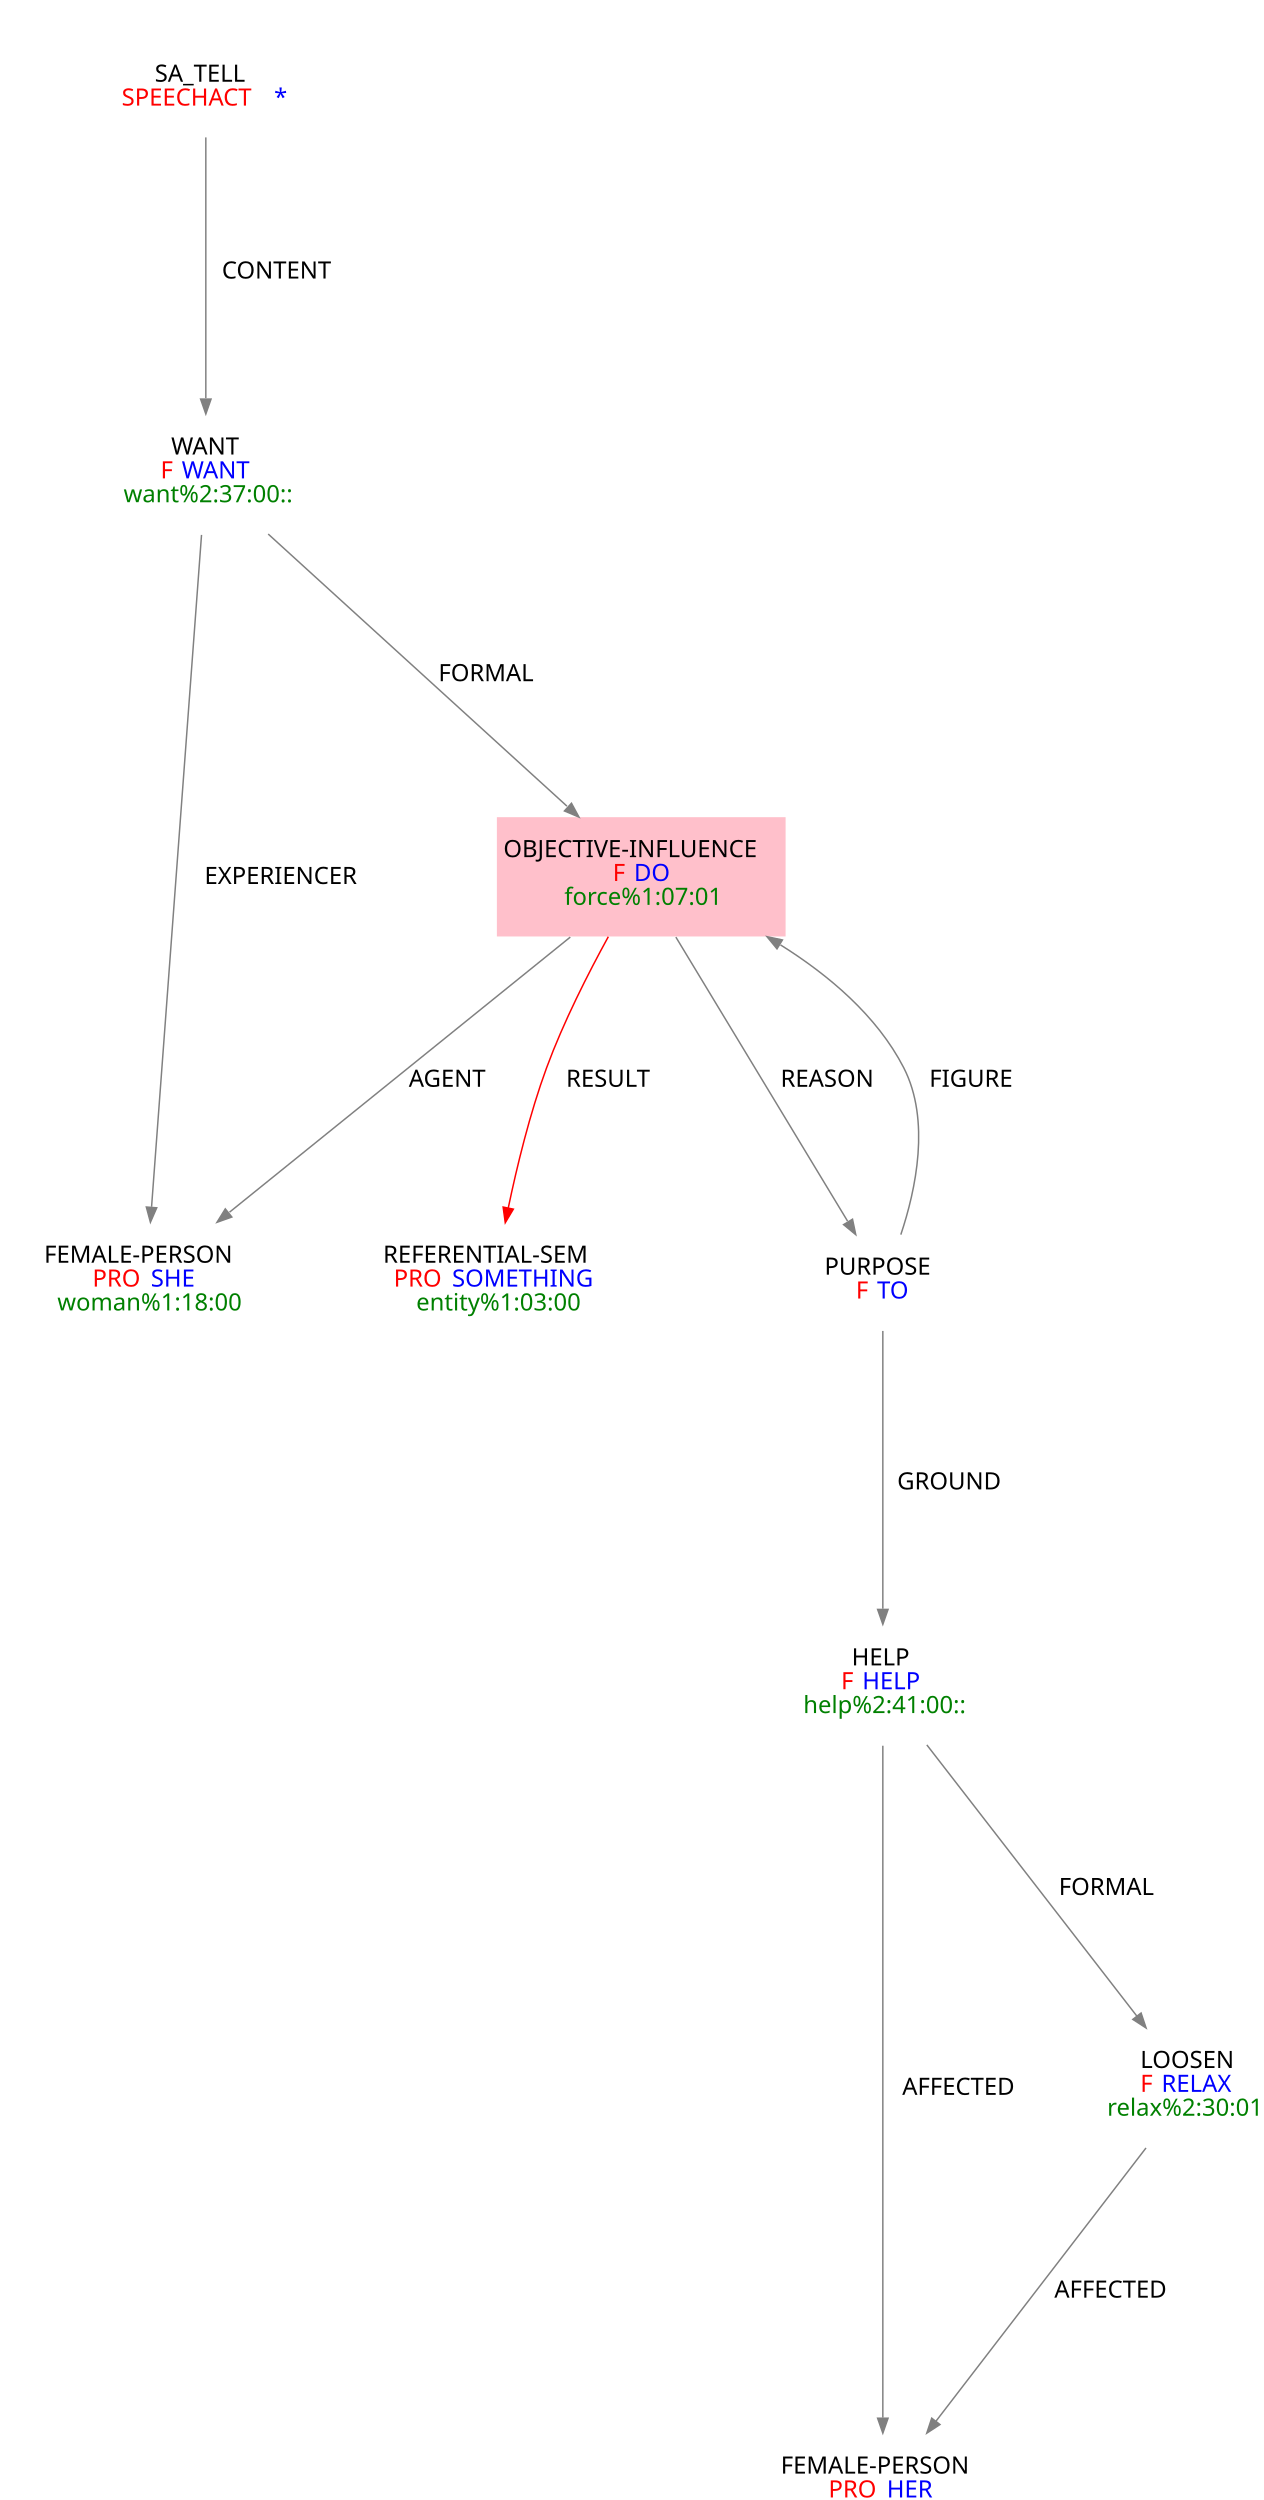
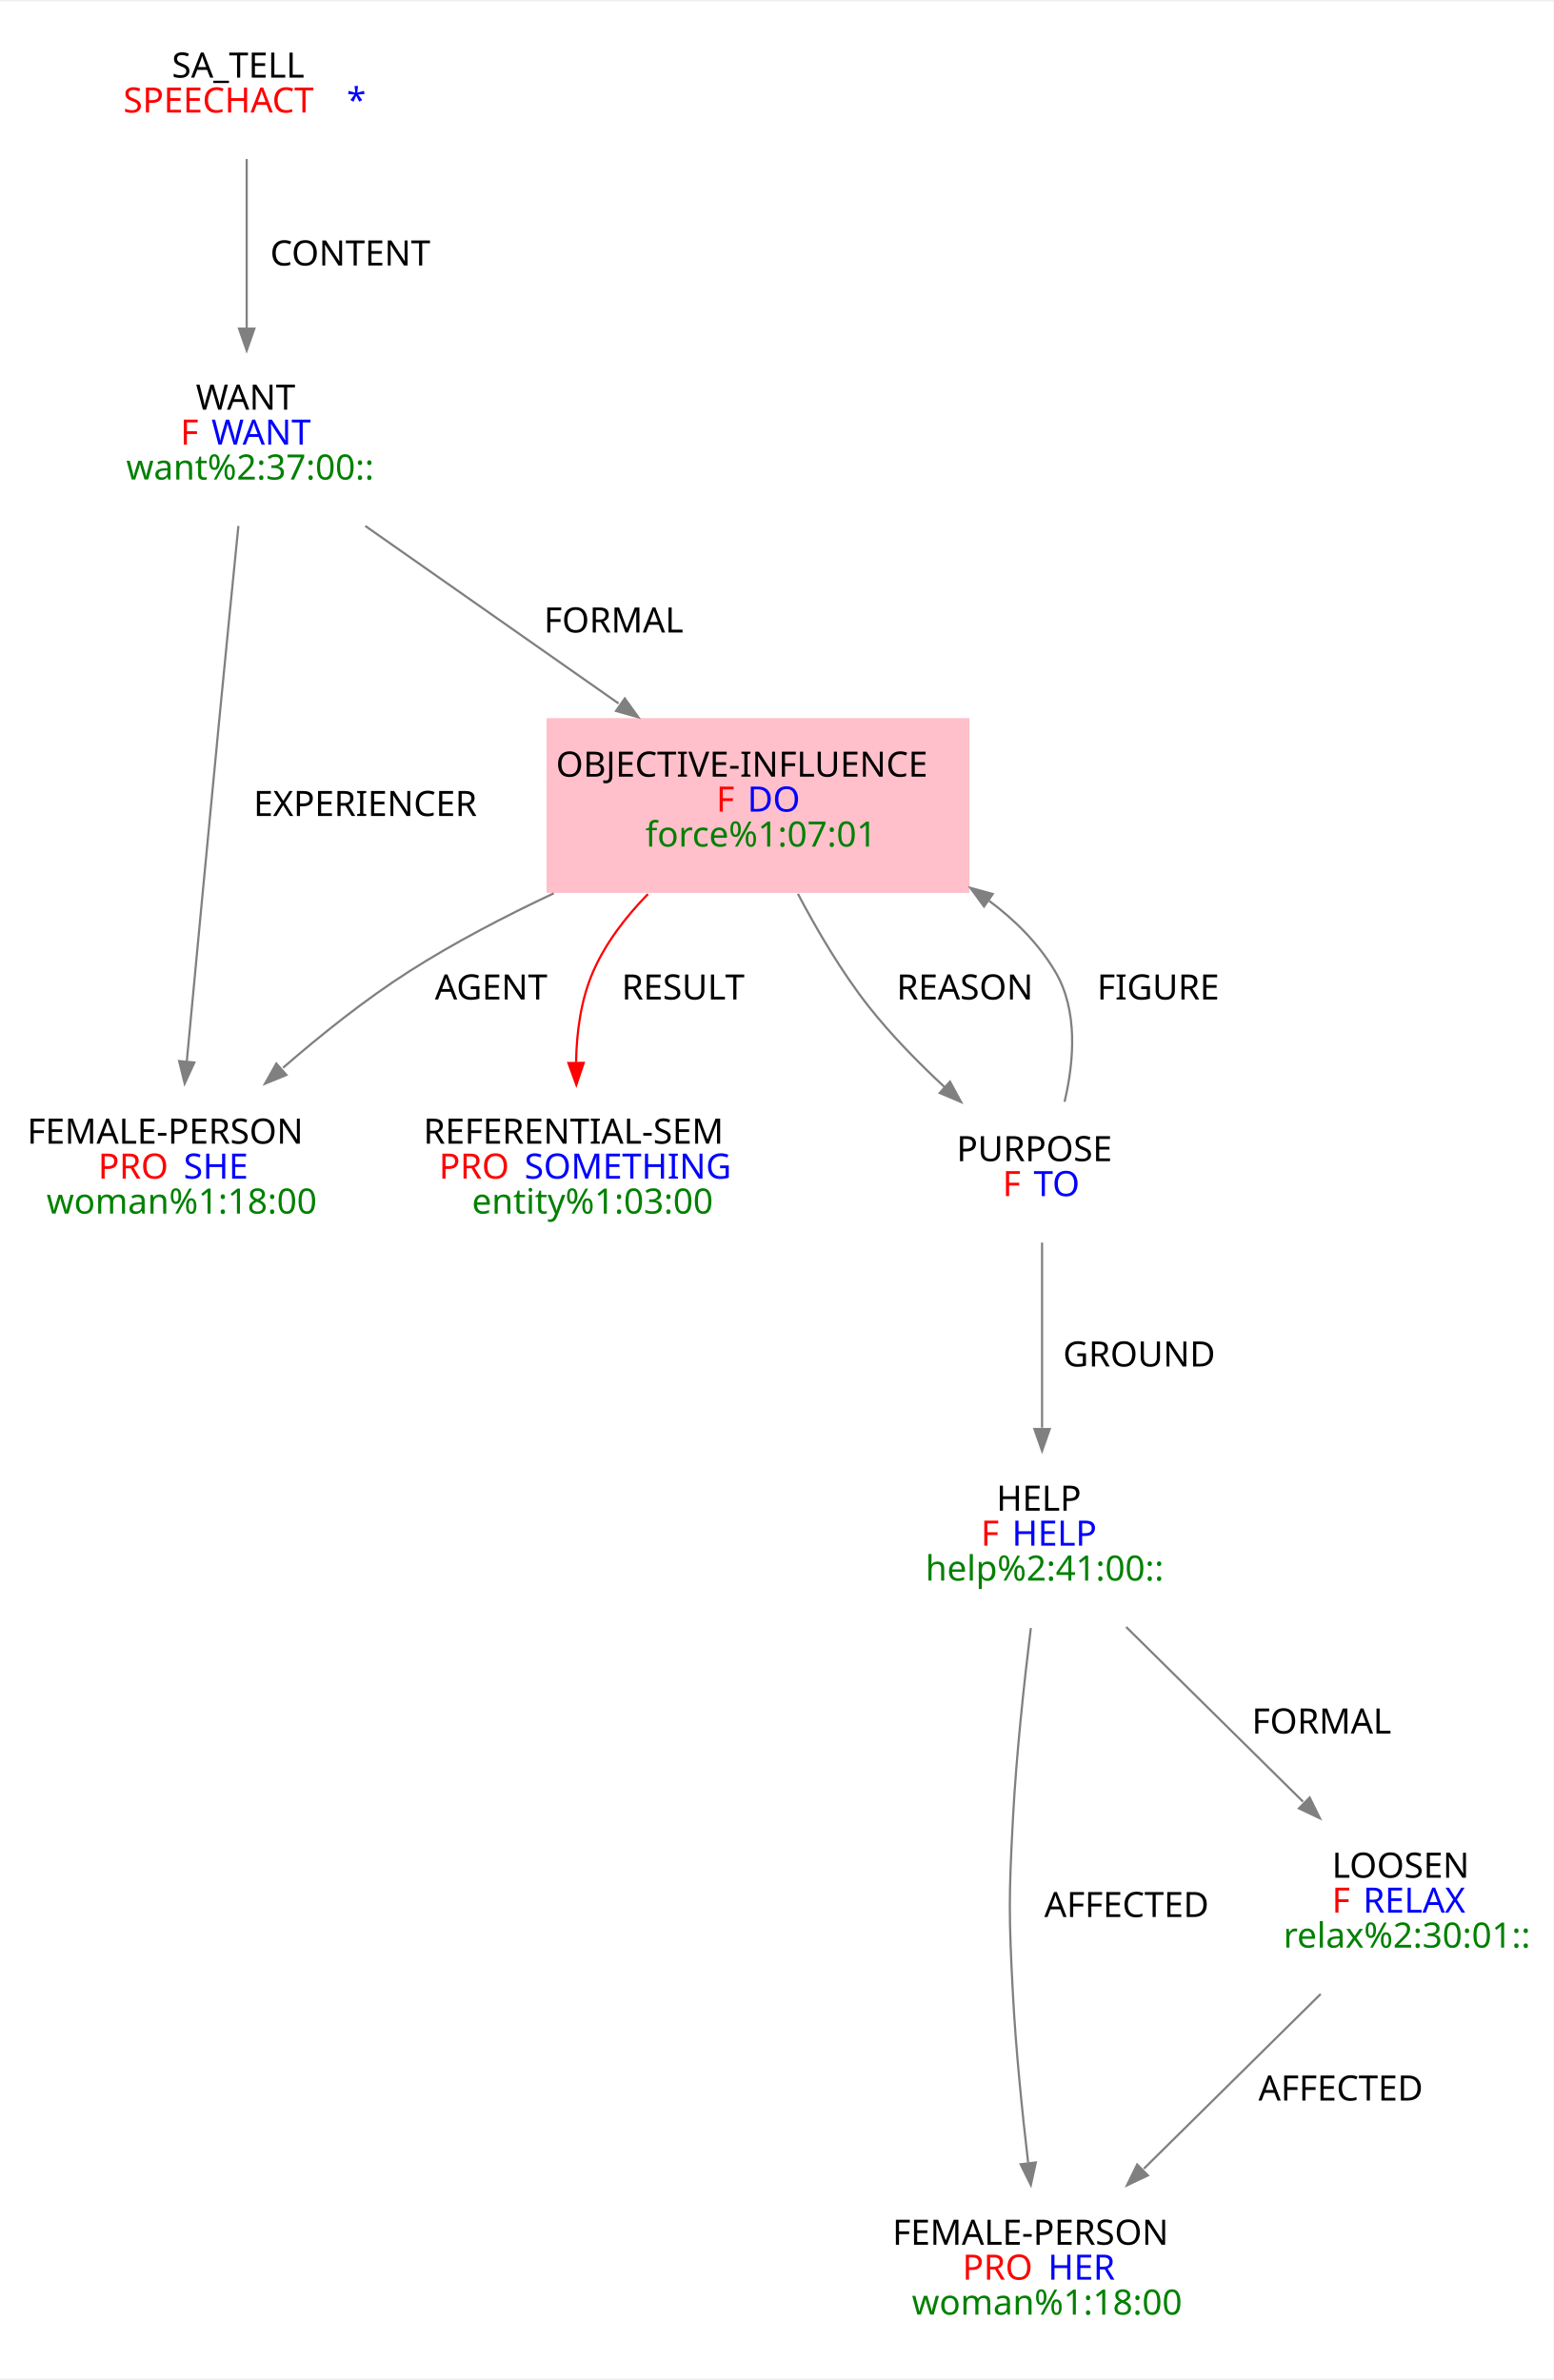
- <svg xmlns="http://www.w3.org/2000/svg" xmlns:xlink="http://www.w3.org/1999/xlink" width="432pt" height="855pt" viewBox="0.00 0.00 432.00 855.01">
-   <g id="graph0" class="graph" transform="scale(1.02 1.02) rotate(0) translate(4 868)">
-     <polygon fill="white" stroke="transparent" points="-4,4 -4,-868 436.58,-868 436.58,4 -4,4" />
+ <svg xmlns="http://www.w3.org/2000/svg" xmlns:xlink="http://www.w3.org/1999/xlink" width="355pt" height="544pt" viewBox="0.00 0.00 355.47 544.00">
+   <g id="graph0" class="graph" transform="scale(1 1) rotate(0) translate(4 540)">
+     <polygon fill="white" stroke="transparent" points="-4,4 -4,-540 351.47,-540 351.47,4 -4,4" />
    <g id="node1" class="node">
      <g id="a_node1">
        <a xlink:href="http://trips.ihmc.us/lexicon/data/ONT::SA_TELL.xml" xlink:title="&lt;font color=&quot;green&quot;&gt;&lt;br /&gt;&lt;/font&gt; &lt;font color=&quot;black&quot;&gt;SA_TELL&lt;/font&gt; &lt;font color=&quot;green&quot;&gt;&lt;br /&gt;&lt;/font&gt; &lt;font color=&quot;red&quot;&gt;SPEECHACT&lt;/font&gt; &lt;font color=&quot;blue&quot;&gt;* &lt;/font&gt; &lt;font color=&quot;green&quot;&gt;&lt;br /&gt; &lt;/font&gt;">
-           <text text-anchor="start" x="45.66" y="-840.6" font-family="Work Sans" font-size="8.00"> </text>
-           <text text-anchor="start" x="47.88" y="-840.6" font-family="Work Sans" font-size="8.00">SA_TELL</text>
-           <text text-anchor="start" x="82.13" y="-840.6" font-family="Work Sans" font-size="8.00"> </text>
-           <text text-anchor="start" x="34.55" y="-832.6" font-family="Work Sans" font-size="8.00"> </text>
-           <text text-anchor="start" x="36.78" y="-832.6" font-family="Work Sans" font-size="8.00" fill="red">SPEECHACT</text>
-           <text text-anchor="start" x="85.68" y="-832.6" font-family="Work Sans" font-size="8.00"> </text>
-           <text text-anchor="start" x="87.9" y="-832.6" font-family="Work Sans" font-size="8.00" fill="blue">* </text>
-           <text text-anchor="start" x="93.23" y="-832.6" font-family="Work Sans" font-size="8.00"> </text>
-           <text text-anchor="start" x="63.89" y="-824.6" font-family="Work Sans" font-size="8.00" fill="green"> </text>
+           <text text-anchor="start" x="33.11" y="-522.6" font-family="Work Sans" font-size="8.00"> </text>
+           <text text-anchor="start" x="35.33" y="-522.6" font-family="Work Sans" font-size="8.00">SA_TELL</text>
+           <text text-anchor="start" x="69.57" y="-522.6" font-family="Work Sans" font-size="8.00"> </text>
+           <text text-anchor="start" x="22" y="-514.6" font-family="Work Sans" font-size="8.00"> </text>
+           <text text-anchor="start" x="24.22" y="-514.6" font-family="Work Sans" font-size="8.00" fill="red">SPEECHACT</text>
+           <text text-anchor="start" x="73.12" y="-514.6" font-family="Work Sans" font-size="8.00"> </text>
+           <text text-anchor="start" x="75.34" y="-514.6" font-family="Work Sans" font-size="8.00" fill="blue">* </text>
+           <text text-anchor="start" x="80.68" y="-514.6" font-family="Work Sans" font-size="8.00"> </text>
+           <text text-anchor="start" x="51.34" y="-506.6" font-family="Work Sans" font-size="8.00" fill="green"> </text>
        </a>
      </g>
    </g>
    <g id="node2" class="node">
      <g id="a_node2">
        <a xlink:href="http://trips.ihmc.us/lexicon/data/ONT::WANT.xml" xlink:title="&lt;font color=&quot;green&quot;&gt;&lt;br /&gt;&lt;/font&gt; &lt;font color=&quot;black&quot;&gt;WANT&lt;/font&gt; &lt;font color=&quot;green&quot;&gt;&lt;br /&gt;&lt;/font&gt; &lt;font color=&quot;red&quot;&gt;F&lt;/font&gt; &lt;font color=&quot;blue&quot;&gt;WANT&lt;/font&gt; &lt;font color=&quot;green&quot;&gt;&lt;br /&gt;&lt;/font&gt; &lt;font color=&quot;green&quot;&gt;want%2:37:00::&lt;/font&gt; &lt;font color=&quot;green&quot;&gt;&lt;br /&gt; &lt;/font&gt;">
-           <text text-anchor="start" x="51.15" y="-715.6" font-family="Work Sans" font-size="8.00"> </text>
-           <text text-anchor="start" x="53.38" y="-715.6" font-family="Work Sans" font-size="8.00">WANT</text>
-           <text text-anchor="start" x="76.63" y="-715.6" font-family="Work Sans" font-size="8.00"> </text>
-           <text text-anchor="start" x="47.6" y="-707.6" font-family="Work Sans" font-size="8.00"> </text>
-           <text text-anchor="start" x="49.82" y="-707.6" font-family="Work Sans" font-size="8.00" fill="red">F</text>
-           <text text-anchor="start" x="54.71" y="-707.6" font-family="Work Sans" font-size="8.00"> </text>
-           <text text-anchor="start" x="56.93" y="-707.6" font-family="Work Sans" font-size="8.00" fill="blue">WANT</text>
-           <text text-anchor="start" x="80.19" y="-707.6" font-family="Work Sans" font-size="8.00"> </text>
-           <text text-anchor="start" x="35.21" y="-699.6" font-family="Work Sans" font-size="8.00"> </text>
-           <text text-anchor="start" x="37.43" y="-699.6" font-family="Work Sans" font-size="8.00" fill="green">want%2:37:00::</text>
-           <text text-anchor="start" x="92.58" y="-699.6" font-family="Work Sans" font-size="8.00"> </text>
-           <text text-anchor="start" x="63.89" y="-691.6" font-family="Work Sans" font-size="8.00" fill="green"> </text>
-         </a>
-       </g>
-     </g>
-     <g id="edge5" class="edge">
-       <path fill="none" stroke="grey" stroke-width="0.5" d="M65.01,-821.93C65.01,-800.34 65.01,-760.35 65.01,-734.48" />
-       <polygon fill="grey" stroke="grey" stroke-width="0.5" points="66.76,-734.19 65.01,-729.19 63.26,-734.19 66.76,-734.19" />
-       <text text-anchor="middle" x="88.71" y="-774.6" font-family="Work Sans" font-size="8.00"> CONTENT   </text>
+           <text text-anchor="start" x="38.6" y="-446.6" font-family="Work Sans" font-size="8.00"> </text>
+           <text text-anchor="start" x="40.82" y="-446.6" font-family="Work Sans" font-size="8.00">WANT</text>
+           <text text-anchor="start" x="64.08" y="-446.6" font-family="Work Sans" font-size="8.00"> </text>
+           <text text-anchor="start" x="35.04" y="-438.6" font-family="Work Sans" font-size="8.00"> </text>
+           <text text-anchor="start" x="37.27" y="-438.6" font-family="Work Sans" font-size="8.00" fill="red">F</text>
+           <text text-anchor="start" x="42.15" y="-438.6" font-family="Work Sans" font-size="8.00"> </text>
+           <text text-anchor="start" x="44.38" y="-438.6" font-family="Work Sans" font-size="8.00" fill="blue">WANT</text>
+           <text text-anchor="start" x="67.63" y="-438.6" font-family="Work Sans" font-size="8.00"> </text>
+           <text text-anchor="start" x="22.65" y="-430.6" font-family="Work Sans" font-size="8.00"> </text>
+           <text text-anchor="start" x="24.88" y="-430.6" font-family="Work Sans" font-size="8.00" fill="green">want%2:37:00::</text>
+           <text text-anchor="start" x="80.03" y="-430.6" font-family="Work Sans" font-size="8.00"> </text>
+           <text text-anchor="start" x="51.34" y="-422.6" font-family="Work Sans" font-size="8.00" fill="green"> </text>
+         </a>
+       </g>
+     </g>
+     <g id="edge3" class="edge">
+       <path fill="none" stroke="grey" stroke-width="0.5" d="M52.45,-503.96C52.45,-493.04 52.45,-478.02 52.45,-465.39" />
+       <polygon fill="grey" stroke="grey" stroke-width="0.5" points="54.2,-465.14 52.45,-460.14 50.7,-465.14 54.2,-465.14" />
+       <text text-anchor="middle" x="76.16" y="-479.6" font-family="Work Sans" font-size="8.00"> CONTENT   </text>
    </g>
    <g id="node3" class="node">
      <g id="a_node3">
        <a xlink:href="http://trips.ihmc.us/lexicon/data/ONT::FEMALE-PERSON.xml" xlink:title="&lt;font color=&quot;green&quot;&gt;&lt;br /&gt;&lt;/font&gt; &lt;font color=&quot;black&quot;&gt;FEMALE-PERSON&lt;/font&gt; &lt;font color=&quot;green&quot;&gt;&lt;br /&gt;&lt;/font&gt; &lt;font color=&quot;red&quot;&gt;PRO&lt;/font&gt; &lt;font color=&quot;blue&quot;&gt;SHE&lt;/font&gt; &lt;font color=&quot;green&quot;&gt;&lt;br /&gt;&lt;/font&gt; &lt;font color=&quot;green&quot;&gt;woman%1:18:00&lt;/font&gt; &lt;font color=&quot;green&quot;&gt;&lt;br /&gt; &lt;/font&gt;">
-           <text text-anchor="start" x="8.55" y="-444.6" font-family="Work Sans" font-size="8.00"> </text>
-           <text text-anchor="start" x="10.78" y="-444.6" font-family="Work Sans" font-size="8.00">FEMALE-PERSON</text>
-           <text text-anchor="start" x="79.23" y="-444.6" font-family="Work Sans" font-size="8.00"> </text>
-           <text text-anchor="start" x="24.78" y="-436.6" font-family="Work Sans" font-size="8.00"> </text>
-           <text text-anchor="start" x="27" y="-436.6" font-family="Work Sans" font-size="8.00" fill="red">PRO</text>
-           <text text-anchor="start" x="44.34" y="-436.6" font-family="Work Sans" font-size="8.00"> </text>
-           <text text-anchor="start" x="46.56" y="-436.6" font-family="Work Sans" font-size="8.00" fill="blue">SHE</text>
-           <text text-anchor="start" x="63.01" y="-436.6" font-family="Work Sans" font-size="8.00"> </text>
-           <text text-anchor="start" x="12.99" y="-428.6" font-family="Work Sans" font-size="8.00"> </text>
-           <text text-anchor="start" x="15.21" y="-428.6" font-family="Work Sans" font-size="8.00" fill="green">woman%1:18:00</text>
-           <text text-anchor="start" x="74.8" y="-428.6" font-family="Work Sans" font-size="8.00"> </text>
-           <text text-anchor="start" x="43.89" y="-420.6" font-family="Work Sans" font-size="8.00" fill="green"> </text>
-         </a>
-       </g>
-     </g>
-     <g id="edge6" class="edge">
-       <path fill="none" stroke="grey" stroke-width="0.5" d="M63.57,-688.65C60,-640.67 50.75,-516.25 46.82,-463.36" />
-       <polygon fill="grey" stroke="grey" stroke-width="0.5" points="48.55,-463.03 46.43,-458.17 45.06,-463.29 48.55,-463.03" />
-       <text text-anchor="middle" x="90.12" y="-571.6" font-family="Work Sans" font-size="8.00"> EXPERIENCER   </text>
+           <text text-anchor="start" x="0" y="-278.6" font-family="Work Sans" font-size="8.00"> </text>
+           <text text-anchor="start" x="2.22" y="-278.6" font-family="Work Sans" font-size="8.00">FEMALE-PERSON</text>
+           <text text-anchor="start" x="70.68" y="-278.6" font-family="Work Sans" font-size="8.00"> </text>
+           <text text-anchor="start" x="16.22" y="-270.6" font-family="Work Sans" font-size="8.00"> </text>
+           <text text-anchor="start" x="18.45" y="-270.6" font-family="Work Sans" font-size="8.00" fill="red">PRO</text>
+           <text text-anchor="start" x="35.78" y="-270.6" font-family="Work Sans" font-size="8.00"> </text>
+           <text text-anchor="start" x="38.01" y="-270.6" font-family="Work Sans" font-size="8.00" fill="blue">SHE</text>
+           <text text-anchor="start" x="54.46" y="-270.6" font-family="Work Sans" font-size="8.00"> </text>
+           <text text-anchor="start" x="4.43" y="-262.6" font-family="Work Sans" font-size="8.00"> </text>
+           <text text-anchor="start" x="6.65" y="-262.6" font-family="Work Sans" font-size="8.00" fill="green">woman%1:18:00</text>
+           <text text-anchor="start" x="66.25" y="-262.6" font-family="Work Sans" font-size="8.00"> </text>
+           <text text-anchor="start" x="35.34" y="-254.6" font-family="Work Sans" font-size="8.00" fill="green"> </text>
+         </a>
+       </g>
+     </g>
+     <g id="edge2" class="edge">
+       <path fill="none" stroke="grey" stroke-width="0.5" d="M50.55,-419.98C49.3,-407.48 47.64,-390.77 46.21,-376 43.61,-349.14 40.7,-318.32 38.74,-297.45" />
+       <polygon fill="grey" stroke="grey" stroke-width="0.5" points="40.47,-297.18 38.26,-292.37 36.99,-297.51 40.47,-297.18" />
+       <text text-anchor="middle" x="79.57" y="-353.6" font-family="Work Sans" font-size="8.00"> EXPERIENCER   </text>
    </g>
    <g id="node4" class="node">
      <g id="a_node4">
        <a xlink:href="http://trips.ihmc.us/lexicon/data/ONT::OBJECTIVE-INFLUENCE.xml" xlink:title="&lt;font color=&quot;green&quot;&gt;&lt;br /&gt;&lt;/font&gt; &lt;font color=&quot;black&quot;&gt;OBJECTIVE-INFLUENCE&lt;/font&gt; &lt;font color=&quot;green&quot;&gt;&lt;br /&gt;&lt;/font&gt; &lt;font color=&quot;red&quot;&gt;F&lt;/font&gt; &lt;font color=&quot;blue&quot;&gt;DO&lt;/font&gt; &lt;font color=&quot;green&quot;&gt;&lt;br /&gt;&lt;/font&gt; &lt;font color=&quot;green&quot;&gt;force%1:07:01&lt;/font&gt; &lt;font color=&quot;green&quot;&gt;&lt;br /&gt; &lt;/font&gt;">
-           <polygon fill="pink" stroke="transparent" points="259.41,-594 162.6,-594 162.6,-554 259.41,-554 259.41,-594" />
-           <text text-anchor="start" x="162.55" y="-580.6" font-family="Work Sans" font-size="8.00"> </text>
-           <text text-anchor="start" x="164.78" y="-580.6" font-family="Work Sans" font-size="8.00">OBJECTIVE-INFLUENCE</text>
-           <text text-anchor="start" x="257.23" y="-580.6" font-family="Work Sans" font-size="8.00"> </text>
-           <text text-anchor="start" x="199.23" y="-572.6" font-family="Work Sans" font-size="8.00"> </text>
-           <text text-anchor="start" x="201.45" y="-572.6" font-family="Work Sans" font-size="8.00" fill="red">F</text>
-           <text text-anchor="start" x="206.34" y="-572.6" font-family="Work Sans" font-size="8.00"> </text>
-           <text text-anchor="start" x="208.56" y="-572.6" font-family="Work Sans" font-size="8.00" fill="blue">DO</text>
-           <text text-anchor="start" x="220.56" y="-572.6" font-family="Work Sans" font-size="8.00"> </text>
-           <text text-anchor="start" x="182.99" y="-564.6" font-family="Work Sans" font-size="8.00"> </text>
-           <text text-anchor="start" x="185.21" y="-564.6" font-family="Work Sans" font-size="8.00" fill="green">force%1:07:01</text>
-           <text text-anchor="start" x="236.8" y="-564.6" font-family="Work Sans" font-size="8.00"> </text>
-           <text text-anchor="start" x="209.89" y="-556.6" font-family="Work Sans" font-size="8.00" fill="green"> </text>
-         </a>
-       </g>
-     </g>
-     <g id="edge8" class="edge">
-       <path fill="none" stroke="grey" stroke-width="0.5" d="M85.92,-688.94C112.38,-664.85 157.87,-623.4 186.09,-597.7" />
-       <polygon fill="grey" stroke="grey" stroke-width="0.5" points="187.61,-598.68 190.13,-594.02 185.25,-596.09 187.61,-598.68" />
-       <text text-anchor="middle" x="158.97" y="-639.6" font-family="Work Sans" font-size="8.00"> FORMAL   </text>
-     </g>
-     <g id="edge3" class="edge">
-       <path fill="none" stroke="grey" stroke-width="0.5" d="M187.22,-553.8C157.02,-529.42 105,-487.43 72.94,-461.55" />
-       <polygon fill="grey" stroke="grey" stroke-width="0.5" points="73.73,-459.94 68.75,-458.16 71.54,-462.67 73.73,-459.94" />
-       <text text-anchor="middle" x="145.94" y="-503.6" font-family="Work Sans" font-size="8.00"> AGENT   </text>
+           <polygon fill="pink" stroke="transparent" points="217.85,-376 121.05,-376 121.05,-336 217.85,-336 217.85,-376" />
+           <text text-anchor="start" x="121" y="-362.6" font-family="Work Sans" font-size="8.00"> </text>
+           <text text-anchor="start" x="123.22" y="-362.6" font-family="Work Sans" font-size="8.00">OBJECTIVE-INFLUENCE</text>
+           <text text-anchor="start" x="215.68" y="-362.6" font-family="Work Sans" font-size="8.00"> </text>
+           <text text-anchor="start" x="157.67" y="-354.6" font-family="Work Sans" font-size="8.00"> </text>
+           <text text-anchor="start" x="159.9" y="-354.6" font-family="Work Sans" font-size="8.00" fill="red">F</text>
+           <text text-anchor="start" x="164.78" y="-354.6" font-family="Work Sans" font-size="8.00"> </text>
+           <text text-anchor="start" x="167.01" y="-354.6" font-family="Work Sans" font-size="8.00" fill="blue">DO</text>
+           <text text-anchor="start" x="179.01" y="-354.6" font-family="Work Sans" font-size="8.00"> </text>
+           <text text-anchor="start" x="141.43" y="-346.6" font-family="Work Sans" font-size="8.00"> </text>
+           <text text-anchor="start" x="143.66" y="-346.6" font-family="Work Sans" font-size="8.00" fill="green">force%1:07:01</text>
+           <text text-anchor="start" x="195.25" y="-346.6" font-family="Work Sans" font-size="8.00"> </text>
+           <text text-anchor="start" x="168.34" y="-338.6" font-family="Work Sans" font-size="8.00" fill="green"> </text>
+         </a>
+       </g>
+     </g>
+     <g id="edge10" class="edge">
+       <path fill="none" stroke="grey" stroke-width="0.5" d="M79.59,-419.98C96.89,-407.86 119.38,-392.09 137.54,-379.36" />
+       <polygon fill="grey" stroke="grey" stroke-width="0.5" points="138.97,-380.5 142.06,-376.2 136.96,-377.64 138.97,-380.5" />
+       <text text-anchor="middle" x="136.42" y="-395.6" font-family="Work Sans" font-size="8.00"> FORMAL   </text>
+     </g>
+     <g id="edge6" class="edge">
+       <path fill="none" stroke="grey" stroke-width="0.5" d="M122.72,-335.91C111.55,-330.66 99.88,-324.58 89.58,-318 79.6,-311.63 69.48,-303.54 60.78,-295.99" />
+       <polygon fill="grey" stroke="grey" stroke-width="0.5" points="61.54,-294.33 56.64,-292.33 59.23,-296.95 61.54,-294.33" />
+       <text text-anchor="middle" x="108.39" y="-311.6" font-family="Work Sans" font-size="8.00"> AGENT   </text>
    </g>
    <g id="node5" class="node">
      <g id="a_node5">
        <a xlink:href="http://trips.ihmc.us/lexicon/data/ONT::REFERENTIAL-SEM.xml" xlink:title="&lt;font color=&quot;green&quot;&gt;&lt;br /&gt;&lt;/font&gt; &lt;font color=&quot;black&quot;&gt;REFERENTIAL-SEM&lt;/font&gt; &lt;font color=&quot;green&quot;&gt;&lt;br /&gt;&lt;/font&gt; &lt;font color=&quot;red&quot;&gt;PRO&lt;/font&gt; &lt;font color=&quot;blue&quot;&gt;SOMETHING&lt;/font&gt; &lt;font color=&quot;green&quot;&gt;&lt;br /&gt;&lt;/font&gt; &lt;font color=&quot;green&quot;&gt;entity%1:03:00&lt;/font&gt; &lt;font color=&quot;green&quot;&gt;&lt;br /&gt; &lt;/font&gt;">
-           <text text-anchor="start" x="122.22" y="-444.6" font-family="Work Sans" font-size="8.00"> </text>
-           <text text-anchor="start" x="124.44" y="-444.6" font-family="Work Sans" font-size="8.00">REFERENTIAL-SEM</text>
-           <text text-anchor="start" x="199.57" y="-444.6" font-family="Work Sans" font-size="8.00"> </text>
-           <text text-anchor="start" x="125.78" y="-436.6" font-family="Work Sans" font-size="8.00"> </text>
-           <text text-anchor="start" x="128" y="-436.6" font-family="Work Sans" font-size="8.00" fill="red">PRO</text>
-           <text text-anchor="start" x="145.34" y="-436.6" font-family="Work Sans" font-size="8.00"> </text>
-           <text text-anchor="start" x="147.56" y="-436.6" font-family="Work Sans" font-size="8.00" fill="blue">SOMETHING</text>
-           <text text-anchor="start" x="196.01" y="-436.6" font-family="Work Sans" font-size="8.00"> </text>
-           <text text-anchor="start" x="133.32" y="-428.6" font-family="Work Sans" font-size="8.00"> </text>
-           <text text-anchor="start" x="135.54" y="-428.6" font-family="Work Sans" font-size="8.00" fill="green">entity%1:03:00</text>
-           <text text-anchor="start" x="188.47" y="-428.6" font-family="Work Sans" font-size="8.00"> </text>
-           <text text-anchor="start" x="160.89" y="-420.6" font-family="Work Sans" font-size="8.00" fill="green"> </text>
-         </a>
-       </g>
-     </g>
-     <g id="edge1" class="edge">
-       <path fill="none" stroke="red" stroke-width="0.5" d="M199.97,-553.93C193.25,-541.69 184.91,-525.29 179.28,-510 173.66,-494.73 169.34,-476.94 166.42,-462.99" />
-       <polygon fill="red" stroke="red" stroke-width="0.5" points="168.12,-462.58 165.41,-458.03 164.7,-463.28 168.12,-462.58" />
-       <text text-anchor="middle" x="199.87" y="-503.6" font-family="Work Sans" font-size="8.00"> RESULT   </text>
+           <text text-anchor="start" x="90.67" y="-278.6" font-family="Work Sans" font-size="8.00"> </text>
+           <text text-anchor="start" x="92.89" y="-278.6" font-family="Work Sans" font-size="8.00">REFERENTIAL-SEM</text>
+           <text text-anchor="start" x="168.01" y="-278.6" font-family="Work Sans" font-size="8.00"> </text>
+           <text text-anchor="start" x="94.23" y="-270.6" font-family="Work Sans" font-size="8.00"> </text>
+           <text text-anchor="start" x="96.45" y="-270.6" font-family="Work Sans" font-size="8.00" fill="red">PRO</text>
+           <text text-anchor="start" x="113.79" y="-270.6" font-family="Work Sans" font-size="8.00"> </text>
+           <text text-anchor="start" x="116.01" y="-270.6" font-family="Work Sans" font-size="8.00" fill="blue">SOMETHING</text>
+           <text text-anchor="start" x="164.45" y="-270.6" font-family="Work Sans" font-size="8.00"> </text>
+           <text text-anchor="start" x="101.77" y="-262.6" font-family="Work Sans" font-size="8.00"> </text>
+           <text text-anchor="start" x="103.99" y="-262.6" font-family="Work Sans" font-size="8.00" fill="green">entity%1:03:00</text>
+           <text text-anchor="start" x="156.91" y="-262.6" font-family="Work Sans" font-size="8.00"> </text>
+           <text text-anchor="start" x="129.34" y="-254.6" font-family="Work Sans" font-size="8.00" fill="green"> </text>
+         </a>
+       </g>
+     </g>
+     <g id="edge5" class="edge">
+       <path fill="none" stroke="red" stroke-width="0.5" d="M144.25,-335.72C139.21,-330.55 134.59,-324.56 131.73,-318 128.94,-311.61 127.94,-304.2 127.82,-297.27" />
+       <polygon fill="red" stroke="red" stroke-width="0.5" points="129.57,-297.1 127.88,-292.08 126.07,-297.06 129.57,-297.1" />
+       <text text-anchor="middle" x="152.31" y="-311.6" font-family="Work Sans" font-size="8.00"> RESULT   </text>
    </g>
    <g id="node6" class="node">
      <g id="a_node6">
        <a xlink:href="http://trips.ihmc.us/lexicon/data/ONT::PURPOSE.xml" xlink:title="&lt;font color=&quot;green&quot;&gt;&lt;br /&gt;&lt;/font&gt; &lt;font color=&quot;black&quot;&gt;PURPOSE&lt;/font&gt; &lt;font color=&quot;green&quot;&gt;&lt;br /&gt;&lt;/font&gt; &lt;font color=&quot;red&quot;&gt;F&lt;/font&gt; &lt;font color=&quot;blue&quot;&gt;TO&lt;/font&gt; &lt;font color=&quot;green&quot;&gt;&lt;br /&gt; &lt;/font&gt;">
-           <text text-anchor="start" x="270.22" y="-440.6" font-family="Work Sans" font-size="8.00"> </text>
-           <text text-anchor="start" x="272.44" y="-440.6" font-family="Work Sans" font-size="8.00">PURPOSE</text>
-           <text text-anchor="start" x="311.57" y="-440.6" font-family="Work Sans" font-size="8.00"> </text>
-           <text text-anchor="start" x="280.74" y="-432.6" font-family="Work Sans" font-size="8.00"> </text>
-           <text text-anchor="start" x="282.97" y="-432.6" font-family="Work Sans" font-size="8.00" fill="red">F</text>
-           <text text-anchor="start" x="287.85" y="-432.6" font-family="Work Sans" font-size="8.00"> </text>
-           <text text-anchor="start" x="290.08" y="-432.6" font-family="Work Sans" font-size="8.00" fill="blue">TO</text>
-           <text text-anchor="start" x="301.04" y="-432.6" font-family="Work Sans" font-size="8.00"> </text>
-           <text text-anchor="start" x="290.89" y="-424.6" font-family="Work Sans" font-size="8.00" fill="green"> </text>
-         </a>
-       </g>
-     </g>
-     <g id="edge2" class="edge">
-       <path fill="none" stroke="grey" stroke-width="0.5" d="M222.61,-553.8C237.93,-528.46 264.76,-484.07 280.19,-458.55" />
-       <polygon fill="grey" stroke="grey" stroke-width="0.5" points="281.84,-459.2 282.93,-454.02 278.84,-457.39 281.84,-459.2" />
-       <text text-anchor="middle" x="273.34" y="-503.6" font-family="Work Sans" font-size="8.00"> REASON   </text>
-     </g>
-     <g id="edge11" class="edge">
-       <path fill="none" stroke="grey" stroke-width="0.5" d="M298.04,-454.03C303.07,-469.05 308.06,-492.37 299.01,-510 290.06,-527.41 273.81,-541.09 257.69,-551.18" />
-       <polygon fill="grey" stroke="grey" stroke-width="0.5" points="256.52,-549.85 253.16,-553.94 258.34,-552.84 256.52,-549.85" />
-       <text text-anchor="middle" x="321.56" y="-503.6" font-family="Work Sans" font-size="8.00"> FIGURE   </text>
+           <text text-anchor="start" x="212.67" y="-274.6" font-family="Work Sans" font-size="8.00"> </text>
+           <text text-anchor="start" x="214.89" y="-274.6" font-family="Work Sans" font-size="8.00">PURPOSE</text>
+           <text text-anchor="start" x="254.01" y="-274.6" font-family="Work Sans" font-size="8.00"> </text>
+           <text text-anchor="start" x="223.19" y="-266.6" font-family="Work Sans" font-size="8.00"> </text>
+           <text text-anchor="start" x="225.41" y="-266.6" font-family="Work Sans" font-size="8.00" fill="red">F</text>
+           <text text-anchor="start" x="230.3" y="-266.6" font-family="Work Sans" font-size="8.00"> </text>
+           <text text-anchor="start" x="232.52" y="-266.6" font-family="Work Sans" font-size="8.00" fill="blue">TO</text>
+           <text text-anchor="start" x="243.49" y="-266.6" font-family="Work Sans" font-size="8.00"> </text>
+           <text text-anchor="start" x="233.34" y="-258.6" font-family="Work Sans" font-size="8.00" fill="green"> </text>
+         </a>
+       </g>
+     </g>
+     <g id="edge1" class="edge">
+       <path fill="none" stroke="grey" stroke-width="0.5" d="M178.58,-335.79C182.95,-327.49 188.57,-317.89 194.78,-310 199.89,-303.5 206.16,-297.11 212.19,-291.51" />
+       <polygon fill="grey" stroke="grey" stroke-width="0.5" points="213.38,-292.8 215.91,-288.14 211.03,-290.21 213.38,-292.8" />
+       <text text-anchor="middle" x="216.79" y="-311.6" font-family="Work Sans" font-size="8.00"> REASON   </text>
+     </g>
+     <g id="edge4" class="edge">
+       <path fill="none" stroke="grey" stroke-width="0.5" d="M239.6,-288.19C241.77,-297.43 242.73,-309.12 237.45,-318 233.66,-324.38 228.33,-329.73 222.32,-334.2" />
+       <polygon fill="grey" stroke="grey" stroke-width="0.5" points="221.17,-332.87 218.05,-337.16 223.16,-335.75 221.17,-332.87" />
+       <text text-anchor="middle" x="261.01" y="-311.6" font-family="Work Sans" font-size="8.00"> FIGURE   </text>
    </g>
    <g id="node7" class="node">
      <g id="a_node7">
        <a xlink:href="http://trips.ihmc.us/lexicon/data/ONT::HELP.xml" xlink:title="&lt;font color=&quot;green&quot;&gt;&lt;br /&gt;&lt;/font&gt; &lt;font color=&quot;black&quot;&gt;HELP&lt;/font&gt; &lt;font color=&quot;green&quot;&gt;&lt;br /&gt;&lt;/font&gt; &lt;font color=&quot;red&quot;&gt;F&lt;/font&gt; &lt;font color=&quot;blue&quot;&gt;HELP&lt;/font&gt; &lt;font color=&quot;green&quot;&gt;&lt;br /&gt;&lt;/font&gt; &lt;font color=&quot;green&quot;&gt;help%2:41:00::&lt;/font&gt; &lt;font color=&quot;green&quot;&gt;&lt;br /&gt; &lt;/font&gt;">
-           <text text-anchor="start" x="279.33" y="-309.6" font-family="Work Sans" font-size="8.00"> </text>
-           <text text-anchor="start" x="281.56" y="-309.6" font-family="Work Sans" font-size="8.00">HELP</text>
-           <text text-anchor="start" x="302.45" y="-309.6" font-family="Work Sans" font-size="8.00"> </text>
-           <text text-anchor="start" x="275.78" y="-301.6" font-family="Work Sans" font-size="8.00"> </text>
-           <text text-anchor="start" x="278" y="-301.6" font-family="Work Sans" font-size="8.00" fill="red">F</text>
-           <text text-anchor="start" x="282.89" y="-301.6" font-family="Work Sans" font-size="8.00"> </text>
-           <text text-anchor="start" x="285.11" y="-301.6" font-family="Work Sans" font-size="8.00" fill="blue">HELP</text>
-           <text text-anchor="start" x="306.01" y="-301.6" font-family="Work Sans" font-size="8.00"> </text>
-           <text text-anchor="start" x="263.1" y="-293.6" font-family="Work Sans" font-size="8.00"> </text>
-           <text text-anchor="start" x="265.32" y="-293.6" font-family="Work Sans" font-size="8.00" fill="green">help%2:41:00::</text>
-           <text text-anchor="start" x="318.69" y="-293.6" font-family="Work Sans" font-size="8.00"> </text>
-           <text text-anchor="start" x="290.89" y="-285.6" font-family="Work Sans" font-size="8.00" fill="green"> </text>
-         </a>
-       </g>
-     </g>
-     <g id="edge4" class="edge">
-       <path fill="none" stroke="grey" stroke-width="0.5" d="M292.01,-421.74C292.01,-398.97 292.01,-355.86 292.01,-328.6" />
-       <polygon fill="grey" stroke="grey" stroke-width="0.5" points="293.76,-328.37 292.01,-323.37 290.26,-328.37 293.76,-328.37" />
-       <text text-anchor="middle" x="314.23" y="-368.6" font-family="Work Sans" font-size="8.00"> GROUND   </text>
+           <text text-anchor="start" x="221.78" y="-194.6" font-family="Work Sans" font-size="8.00"> </text>
+           <text text-anchor="start" x="224" y="-194.6" font-family="Work Sans" font-size="8.00">HELP</text>
+           <text text-anchor="start" x="244.9" y="-194.6" font-family="Work Sans" font-size="8.00"> </text>
+           <text text-anchor="start" x="218.22" y="-186.6" font-family="Work Sans" font-size="8.00"> </text>
+           <text text-anchor="start" x="220.45" y="-186.6" font-family="Work Sans" font-size="8.00" fill="red">F</text>
+           <text text-anchor="start" x="225.33" y="-186.6" font-family="Work Sans" font-size="8.00"> </text>
+           <text text-anchor="start" x="227.56" y="-186.6" font-family="Work Sans" font-size="8.00" fill="blue">HELP</text>
+           <text text-anchor="start" x="248.46" y="-186.6" font-family="Work Sans" font-size="8.00"> </text>
+           <text text-anchor="start" x="205.54" y="-178.6" font-family="Work Sans" font-size="8.00"> </text>
+           <text text-anchor="start" x="207.76" y="-178.6" font-family="Work Sans" font-size="8.00" fill="green">help%2:41:00::</text>
+           <text text-anchor="start" x="261.14" y="-178.6" font-family="Work Sans" font-size="8.00"> </text>
+           <text text-anchor="start" x="233.34" y="-170.6" font-family="Work Sans" font-size="8.00" fill="green"> </text>
+         </a>
+       </g>
+     </g>
+     <g id="edge7" class="edge">
+       <path fill="none" stroke="grey" stroke-width="0.5" d="M234.45,-255.96C234.45,-244.12 234.45,-227.38 234.45,-213.6" />
+       <polygon fill="grey" stroke="grey" stroke-width="0.5" points="236.2,-213.29 234.45,-208.29 232.7,-213.29 236.2,-213.29" />
+       <text text-anchor="middle" x="256.67" y="-227.6" font-family="Work Sans" font-size="8.00"> GROUND   </text>
    </g>
    <g id="node8" class="node">
      <g id="a_node8">
        <a xlink:href="http://trips.ihmc.us/lexicon/data/ONT::FEMALE-PERSON.xml" xlink:title="&lt;font color=&quot;green&quot;&gt;&lt;br /&gt;&lt;/font&gt; &lt;font color=&quot;black&quot;&gt;FEMALE-PERSON&lt;/font&gt; &lt;font color=&quot;green&quot;&gt;&lt;br /&gt;&lt;/font&gt; &lt;font color=&quot;red&quot;&gt;PRO&lt;/font&gt; &lt;font color=&quot;blue&quot;&gt;HER&lt;/font&gt; &lt;font color=&quot;green&quot;&gt;&lt;br /&gt;&lt;/font&gt; &lt;font color=&quot;green&quot;&gt;woman%1:18:00&lt;/font&gt; &lt;font color=&quot;green&quot;&gt;&lt;br /&gt; &lt;/font&gt;">
-           <text text-anchor="start" x="255.55" y="-38.6" font-family="Work Sans" font-size="8.00"> </text>
-           <text text-anchor="start" x="257.78" y="-38.6" font-family="Work Sans" font-size="8.00">FEMALE-PERSON</text>
-           <text text-anchor="start" x="326.23" y="-38.6" font-family="Work Sans" font-size="8.00"> </text>
-           <text text-anchor="start" x="271.56" y="-30.6" font-family="Work Sans" font-size="8.00"> </text>
-           <text text-anchor="start" x="273.78" y="-30.6" font-family="Work Sans" font-size="8.00" fill="red">PRO</text>
-           <text text-anchor="start" x="291.12" y="-30.6" font-family="Work Sans" font-size="8.00"> </text>
-           <text text-anchor="start" x="293.34" y="-30.6" font-family="Work Sans" font-size="8.00" fill="blue">HER</text>
-           <text text-anchor="start" x="310.23" y="-30.6" font-family="Work Sans" font-size="8.00"> </text>
-           <text text-anchor="start" x="259.99" y="-22.6" font-family="Work Sans" font-size="8.00"> </text>
-           <text text-anchor="start" x="262.21" y="-22.6" font-family="Work Sans" font-size="8.00" fill="green">woman%1:18:00</text>
-           <text text-anchor="start" x="321.8" y="-22.6" font-family="Work Sans" font-size="8.00"> </text>
-           <text text-anchor="start" x="290.89" y="-14.6" font-family="Work Sans" font-size="8.00" fill="green"> </text>
-         </a>
-       </g>
-     </g>
-     <g id="edge10" class="edge">
-       <path fill="none" stroke="grey" stroke-width="0.5" d="M292.01,-282.65C292.01,-234.67 292.01,-110.25 292.01,-57.36" />
-       <polygon fill="grey" stroke="grey" stroke-width="0.5" points="293.76,-57.17 292.01,-52.17 290.26,-57.17 293.76,-57.17" />
-       <text text-anchor="middle" x="317.34" y="-165.6" font-family="Work Sans" font-size="8.00"> AFFECTED   </text>
+           <text text-anchor="start" x="198" y="-26.6" font-family="Work Sans" font-size="8.00"> </text>
+           <text text-anchor="start" x="200.22" y="-26.6" font-family="Work Sans" font-size="8.00">FEMALE-PERSON</text>
+           <text text-anchor="start" x="268.68" y="-26.6" font-family="Work Sans" font-size="8.00"> </text>
+           <text text-anchor="start" x="214" y="-18.6" font-family="Work Sans" font-size="8.00"> </text>
+           <text text-anchor="start" x="216.23" y="-18.6" font-family="Work Sans" font-size="8.00" fill="red">PRO</text>
+           <text text-anchor="start" x="233.56" y="-18.6" font-family="Work Sans" font-size="8.00"> </text>
+           <text text-anchor="start" x="235.79" y="-18.6" font-family="Work Sans" font-size="8.00" fill="blue">HER</text>
+           <text text-anchor="start" x="252.68" y="-18.6" font-family="Work Sans" font-size="8.00"> </text>
+           <text text-anchor="start" x="202.43" y="-10.6" font-family="Work Sans" font-size="8.00"> </text>
+           <text text-anchor="start" x="204.65" y="-10.6" font-family="Work Sans" font-size="8.00" fill="green">woman%1:18:00</text>
+           <text text-anchor="start" x="264.25" y="-10.6" font-family="Work Sans" font-size="8.00"> </text>
+           <text text-anchor="start" x="233.34" y="-2.6" font-family="Work Sans" font-size="8.00" fill="green"> </text>
+         </a>
+       </g>
+     </g>
+     <g id="edge11" class="edge">
+       <path fill="none" stroke="grey" stroke-width="0.5" d="M231.88,-167.74C230.35,-155.29 228.55,-138.72 227.78,-124 226.84,-106.25 226.84,-101.75 227.78,-84 228.45,-71.24 229.89,-57.08 231.26,-45.42" />
+       <polygon fill="grey" stroke="grey" stroke-width="0.5" points="233.02,-45.43 231.88,-40.26 229.54,-45.01 233.02,-45.43" />
+       <text text-anchor="middle" x="253.79" y="-101.6" font-family="Work Sans" font-size="8.00"> AFFECTED   </text>
    </g>
    <g id="node9" class="node">
      <g id="a_node9">
        <a xlink:href="http://trips.ihmc.us/lexicon/data/ONT::LOOSEN.xml" xlink:title="&lt;font color=&quot;green&quot;&gt;&lt;br /&gt;&lt;/font&gt; &lt;font color=&quot;black&quot;&gt;LOOSEN&lt;/font&gt; &lt;font color=&quot;green&quot;&gt;&lt;br /&gt;&lt;/font&gt; &lt;font color=&quot;red&quot;&gt;F&lt;/font&gt; &lt;font color=&quot;blue&quot;&gt;RELAX&lt;/font&gt; &lt;font color=&quot;green&quot;&gt;&lt;br /&gt;&lt;/font&gt; &lt;font color=&quot;green&quot;&gt;relax%2:30:01::&lt;/font&gt; &lt;font color=&quot;green&quot;&gt;&lt;br /&gt; &lt;/font&gt;">
-           <text text-anchor="start" x="376.11" y="-174.6" font-family="Work Sans" font-size="8.00"> </text>
-           <text text-anchor="start" x="378.33" y="-174.6" font-family="Work Sans" font-size="8.00">LOOSEN</text>
-           <text text-anchor="start" x="411.68" y="-174.6" font-family="Work Sans" font-size="8.00"> </text>
-           <text text-anchor="start" x="376.11" y="-166.6" font-family="Work Sans" font-size="8.00"> </text>
-           <text text-anchor="start" x="378.33" y="-166.6" font-family="Work Sans" font-size="8.00" fill="red">F</text>
-           <text text-anchor="start" x="383.22" y="-166.6" font-family="Work Sans" font-size="8.00"> </text>
-           <text text-anchor="start" x="385.44" y="-166.6" font-family="Work Sans" font-size="8.00" fill="blue">RELAX</text>
-           <text text-anchor="start" x="411.68" y="-166.6" font-family="Work Sans" font-size="8.00"> </text>
-           <text text-anchor="start" x="364.99" y="-158.6" font-family="Work Sans" font-size="8.00"> </text>
-           <text text-anchor="start" x="367.21" y="-158.6" font-family="Work Sans" font-size="8.00" fill="green">relax%2:30:01::</text>
-           <text text-anchor="start" x="422.8" y="-158.6" font-family="Work Sans" font-size="8.00"> </text>
-           <text text-anchor="start" x="393.89" y="-150.6" font-family="Work Sans" font-size="8.00" fill="green"> </text>
+           <text text-anchor="start" x="298.56" y="-110.6" font-family="Work Sans" font-size="8.00"> </text>
+           <text text-anchor="start" x="300.78" y="-110.6" font-family="Work Sans" font-size="8.00">LOOSEN</text>
+           <text text-anchor="start" x="334.12" y="-110.6" font-family="Work Sans" font-size="8.00"> </text>
+           <text text-anchor="start" x="298.56" y="-102.6" font-family="Work Sans" font-size="8.00"> </text>
+           <text text-anchor="start" x="300.78" y="-102.6" font-family="Work Sans" font-size="8.00" fill="red">F</text>
+           <text text-anchor="start" x="305.67" y="-102.6" font-family="Work Sans" font-size="8.00"> </text>
+           <text text-anchor="start" x="307.89" y="-102.6" font-family="Work Sans" font-size="8.00" fill="blue">RELAX</text>
+           <text text-anchor="start" x="334.12" y="-102.6" font-family="Work Sans" font-size="8.00"> </text>
+           <text text-anchor="start" x="287.43" y="-94.6" font-family="Work Sans" font-size="8.00"> </text>
+           <text text-anchor="start" x="289.66" y="-94.6" font-family="Work Sans" font-size="8.00" fill="green">relax%2:30:01::</text>
+           <text text-anchor="start" x="345.25" y="-94.6" font-family="Work Sans" font-size="8.00"> </text>
+           <text text-anchor="start" x="316.34" y="-86.6" font-family="Work Sans" font-size="8.00" fill="green"> </text>
        </a>
      </g>
    </g>
    <g id="edge9" class="edge">
-       <path fill="none" stroke="grey" stroke-width="0.5" d="M306.76,-282.94C325.35,-258.94 357.26,-217.74 377.18,-192.01" />
-       <polygon fill="grey" stroke="grey" stroke-width="0.5" points="378.6,-193.05 380.28,-188.02 375.83,-190.9 378.6,-193.05" />
-       <text text-anchor="middle" x="366.97" y="-232.6" font-family="Work Sans" font-size="8.00"> FORMAL   </text>
-     </g>
-     <g id="edge7" class="edge">
-       <path fill="none" stroke="grey" stroke-width="0.5" d="M380.25,-147.8C361.66,-123.62 329.75,-82.11 309.83,-56.19" />
-       <polygon fill="grey" stroke="grey" stroke-width="0.5" points="311.17,-55.06 306.74,-52.16 308.4,-57.19 311.17,-55.06" />
-       <text text-anchor="middle" x="368.34" y="-97.6" font-family="Work Sans" font-size="8.00"> AFFECTED   </text>
+       <path fill="none" stroke="grey" stroke-width="0.5" d="M253.7,-167.98C265.77,-156.06 281.39,-140.62 294.16,-128.01" />
+       <polygon fill="grey" stroke="grey" stroke-width="0.5" points="295.69,-128.96 298.02,-124.2 293.23,-126.47 295.69,-128.96" />
+       <text text-anchor="middle" x="298.42" y="-143.6" font-family="Work Sans" font-size="8.00"> FORMAL   </text>
+     </g>
+     <g id="edge8" class="edge">
+       <path fill="none" stroke="grey" stroke-width="0.5" d="M298.2,-83.98C286.14,-72.06 270.51,-56.62 257.75,-44.01" />
+       <polygon fill="grey" stroke="grey" stroke-width="0.5" points="258.67,-42.47 253.88,-40.2 256.21,-44.96 258.67,-42.47" />
+       <text text-anchor="middle" x="302.79" y="-59.6" font-family="Work Sans" font-size="8.00"> AFFECTED   </text>
    </g>
  </g>
</svg>
